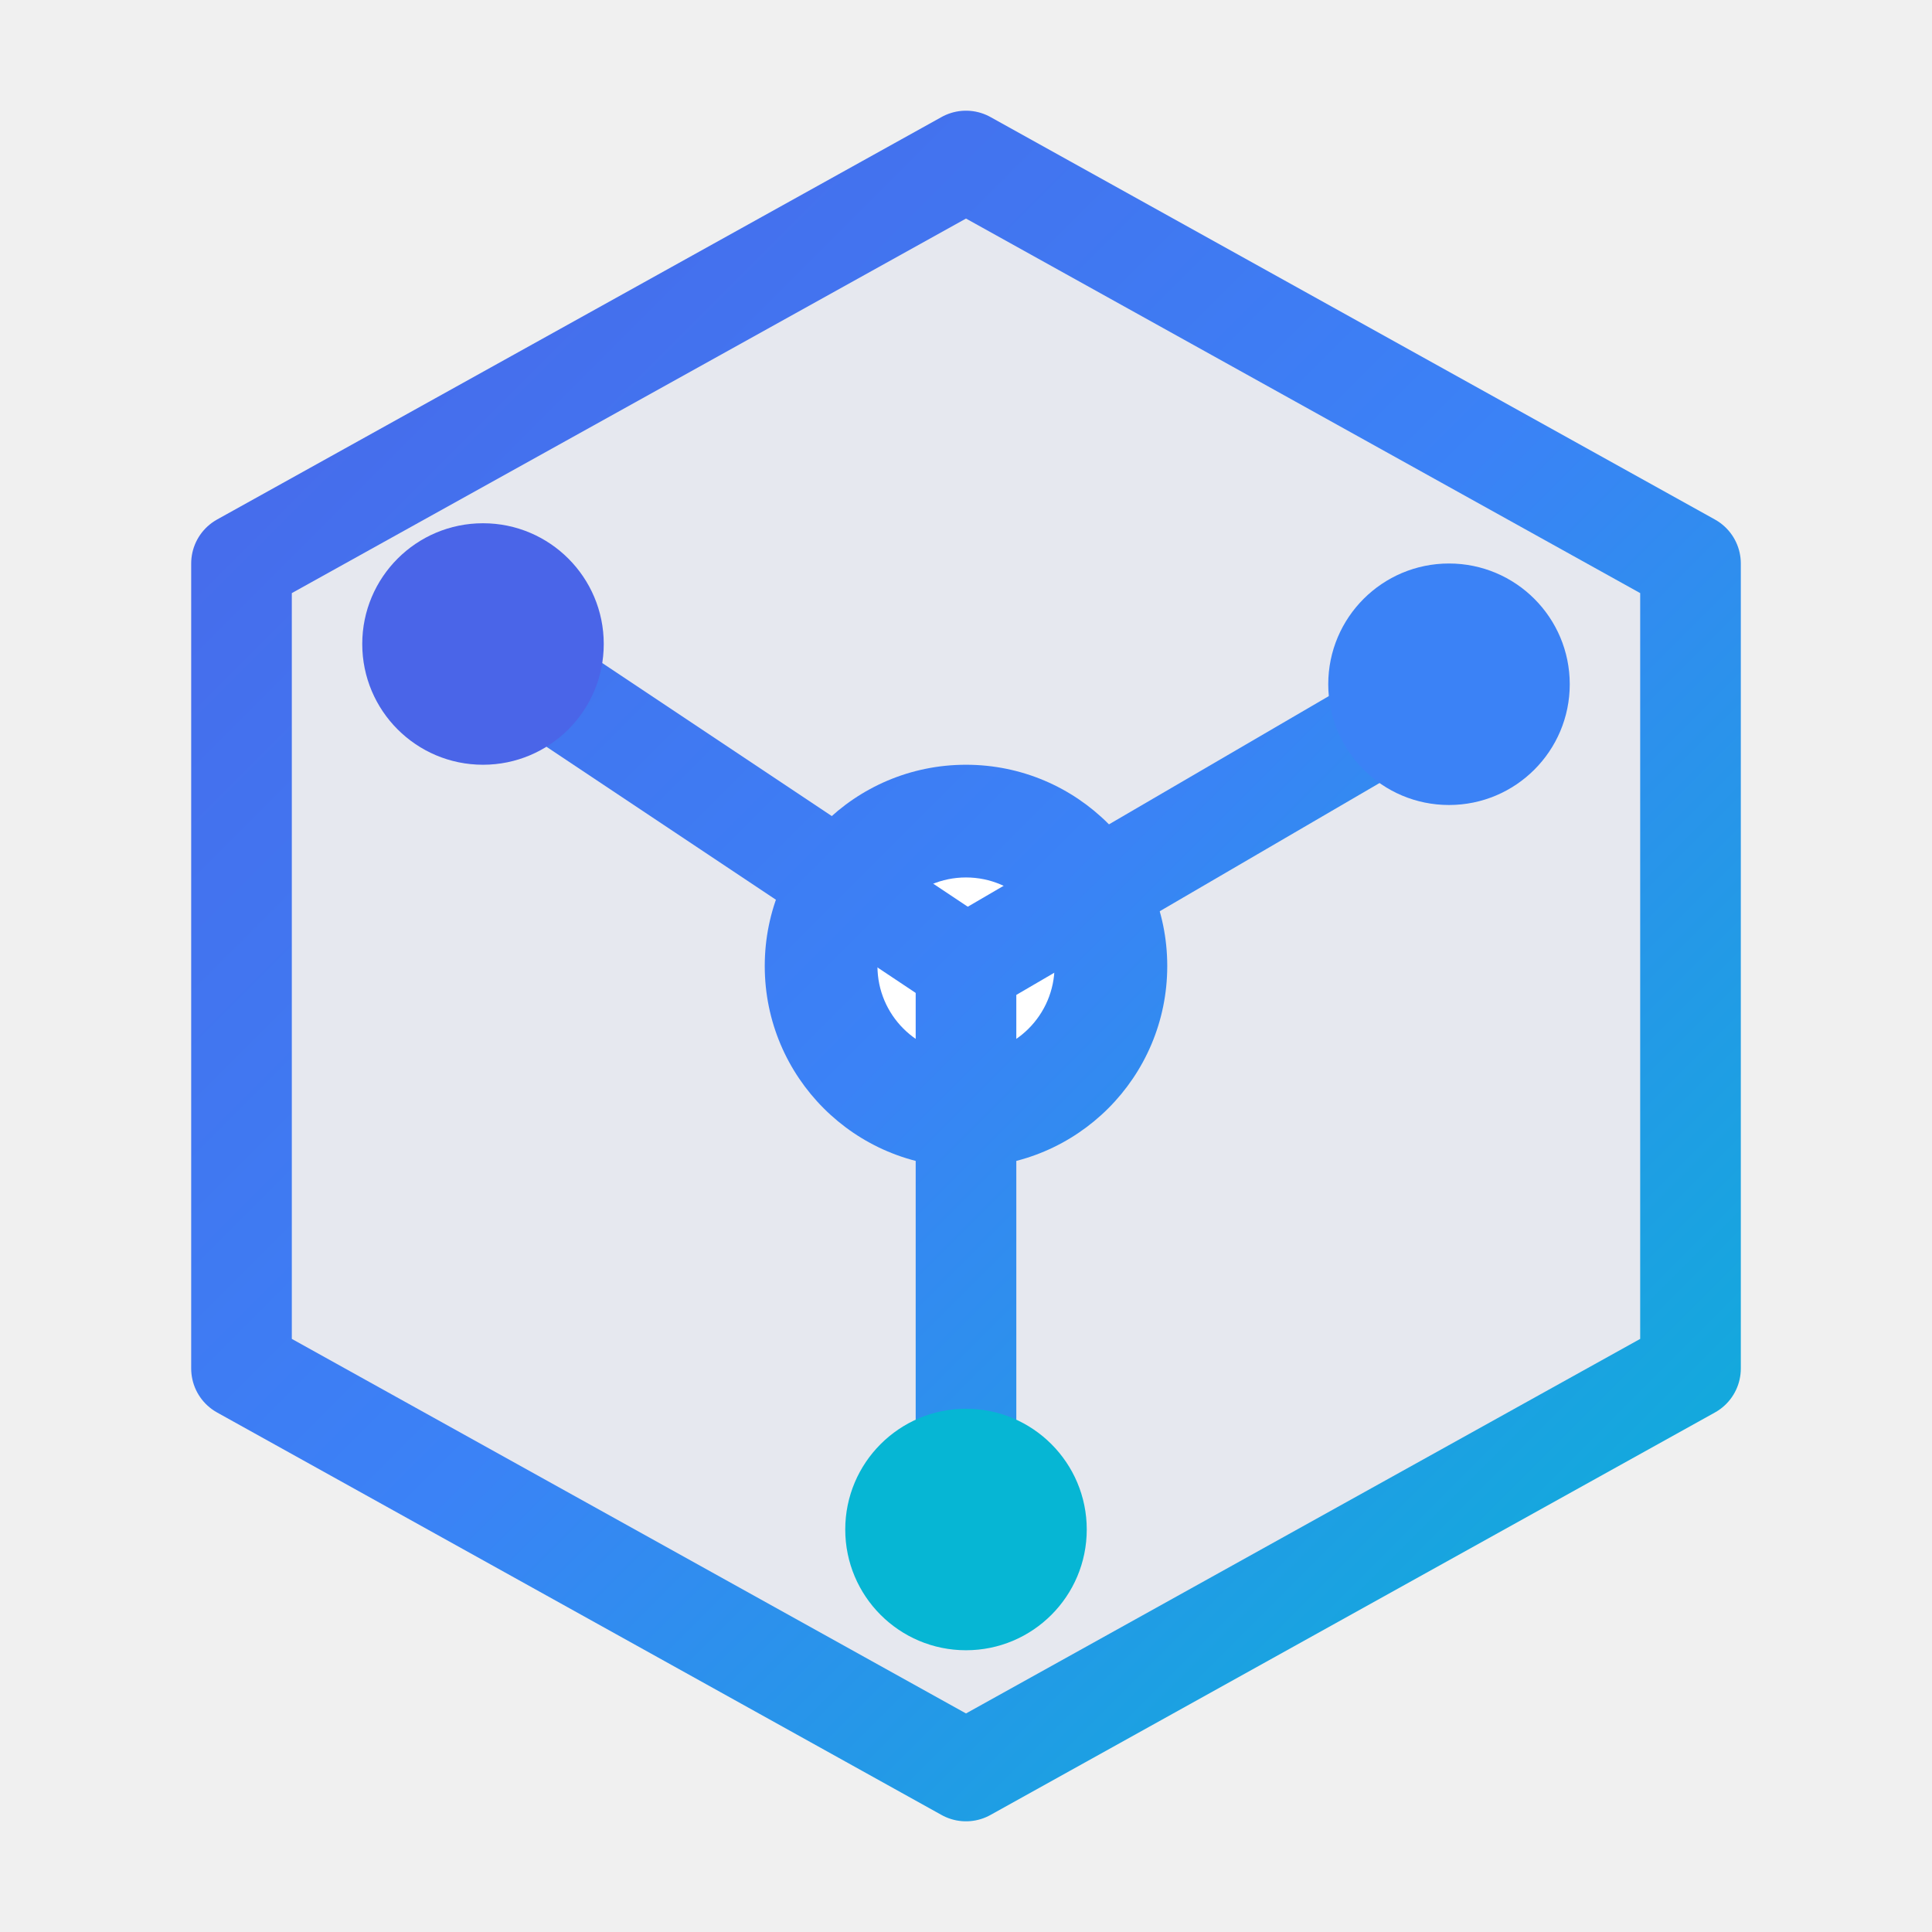
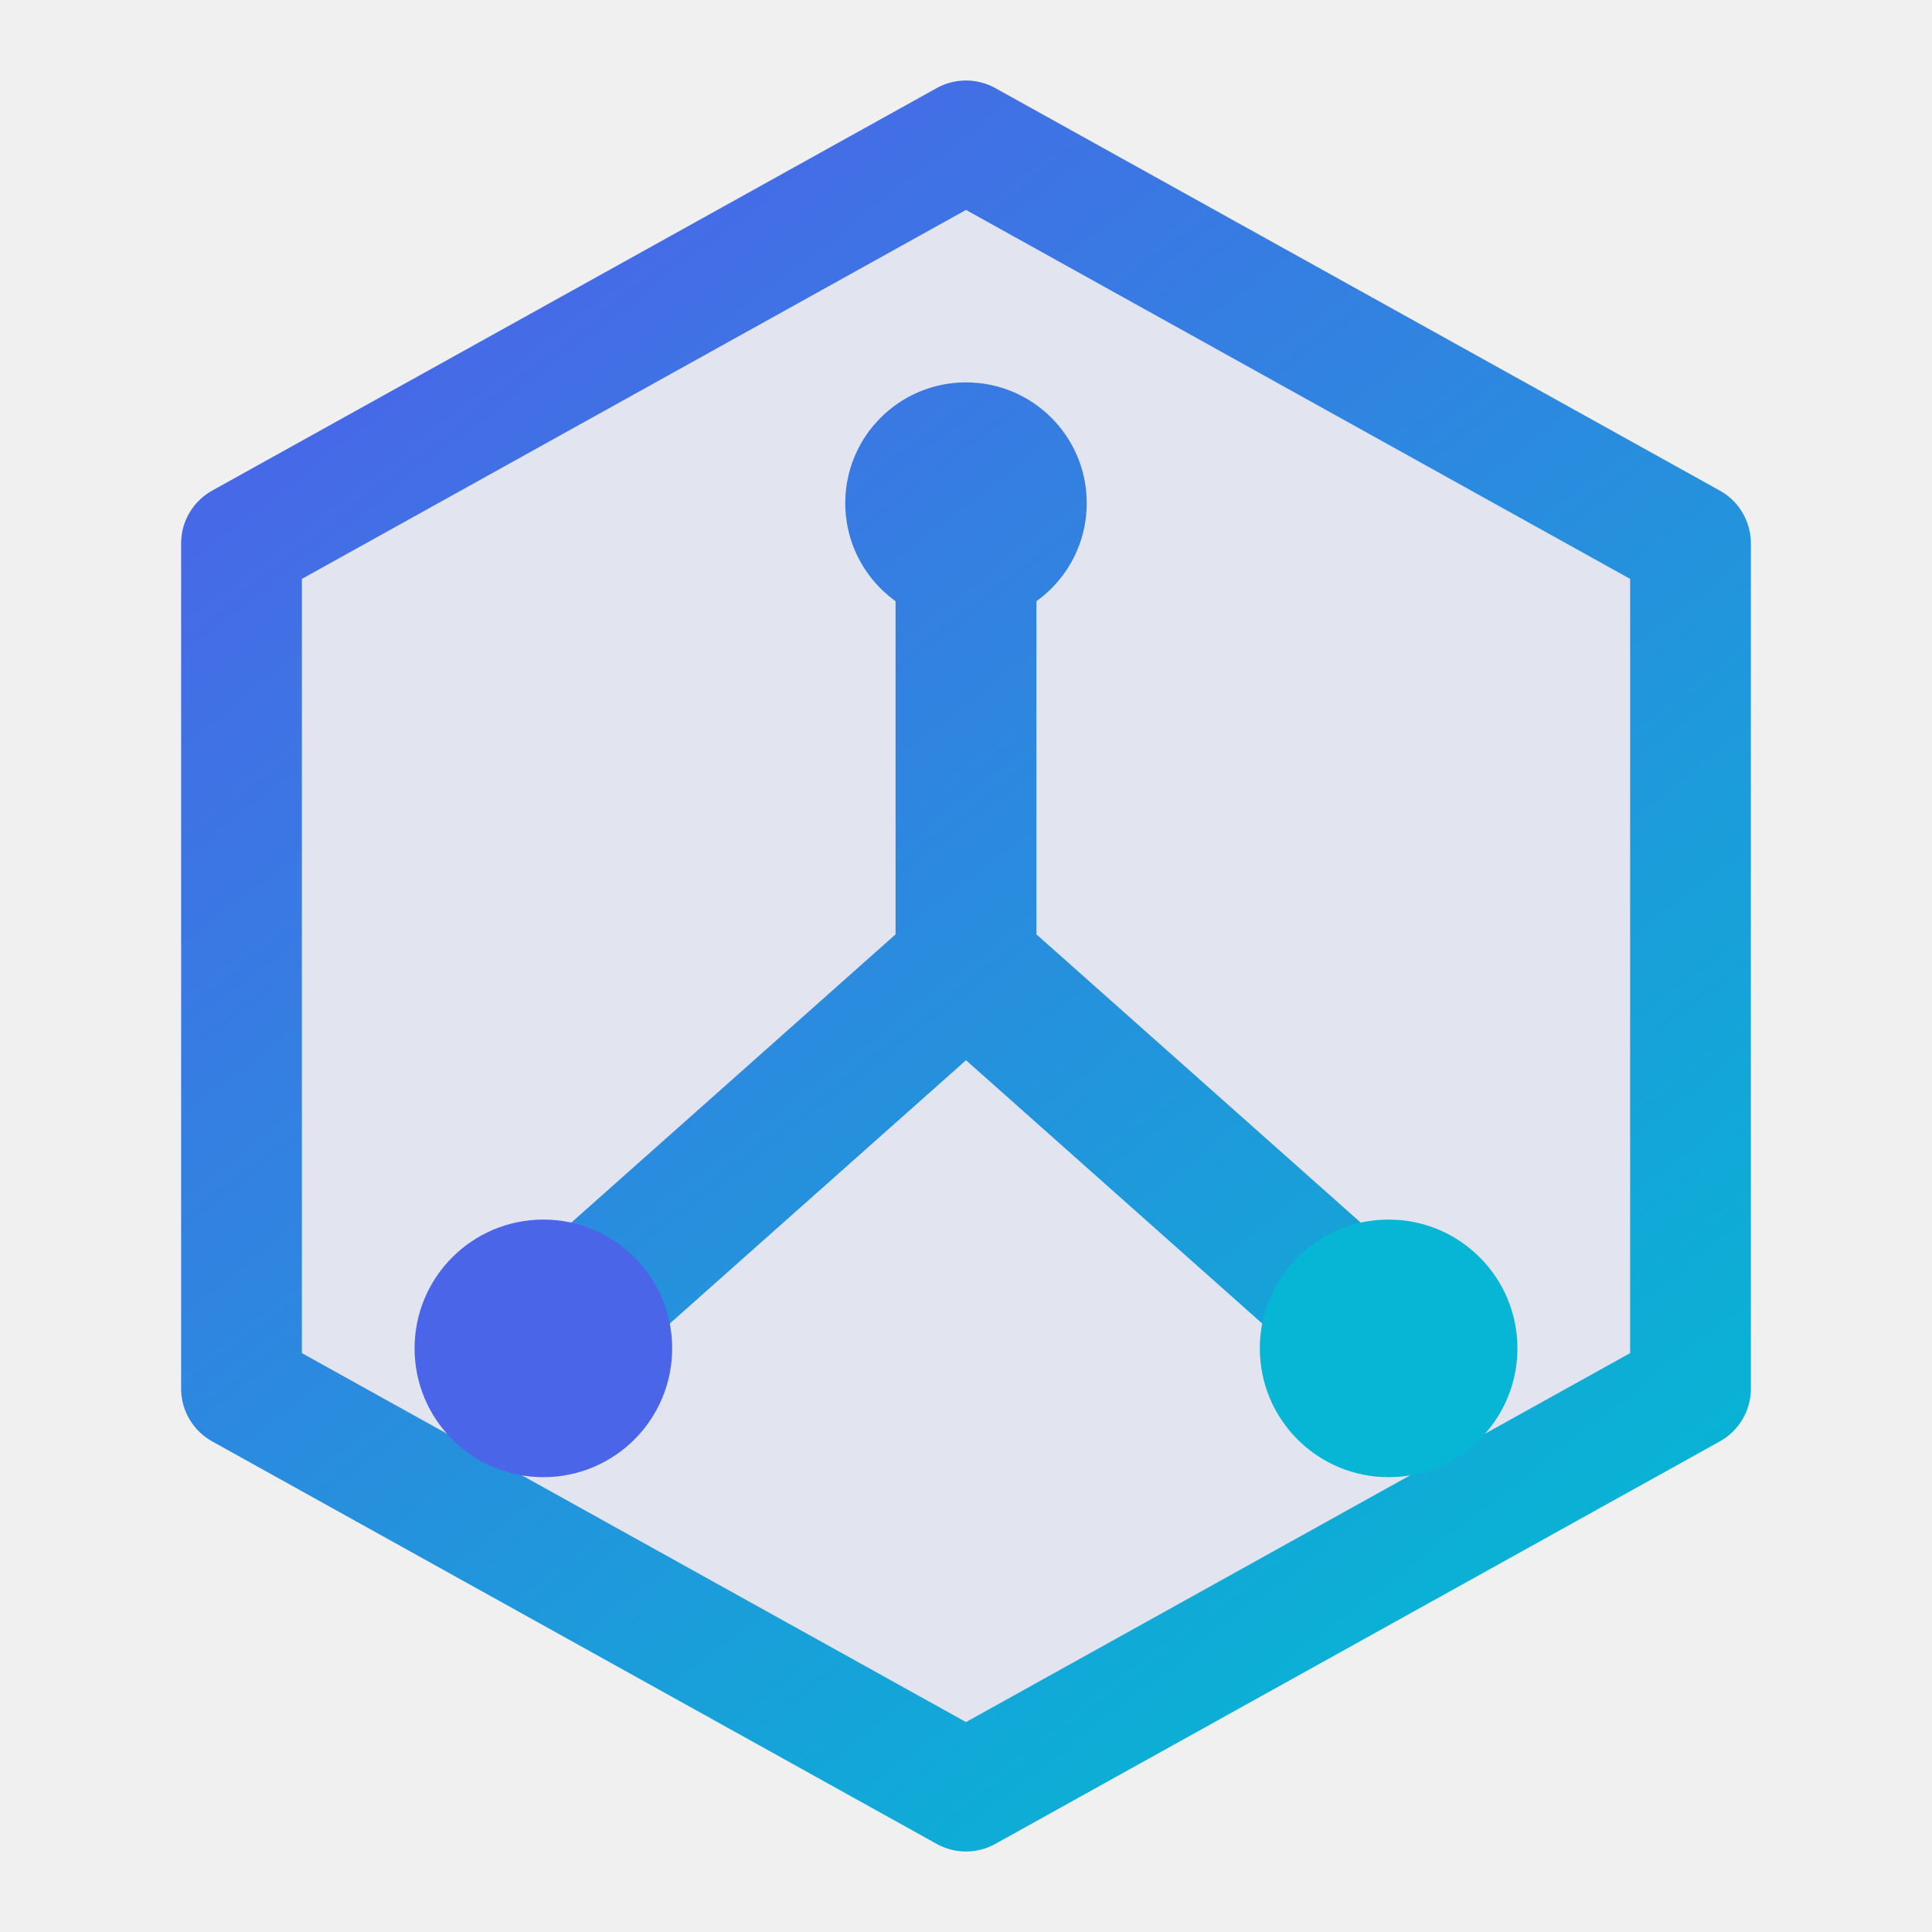
- <svg xmlns="http://www.w3.org/2000/svg" width="36" height="36" viewBox="0 0 48 48" fill="none">
+ <svg xmlns="http://www.w3.org/2000/svg" width="48" height="48" viewBox="0 0 48 48" fill="none">
  <defs>
-     <linearGradient id="nexusGrad" x1="4" y1="4" x2="44" y2="44" gradientUnits="userSpaceOnUse">
+     <linearGradient id="routerAccent" x1="10" y1="6" x2="38" y2="42" gradientUnits="userSpaceOnUse">
      <stop stop-color="#4A65E8" />
-       <stop offset="0.5" stop-color="#3B82F6" />
      <stop offset="1" stop-color="#06B6D4" />
    </linearGradient>
  </defs>
-   <path d="M24 4L42 14V34L24 44L6 34V14L24 4Z" stroke="url(#nexusGrad)" stroke-width="2.5" stroke-linejoin="round" fill="rgba(74,101,232,0.06)" />
-   <circle cx="24" cy="24" r="5" fill="url(#nexusGrad)" />
-   <circle cx="24" cy="24" r="2.2" fill="#FFFFFF" />
-   <path d="M24 24L12 16" stroke="url(#nexusGrad)" stroke-width="2.5" stroke-linecap="round" />
-   <circle cx="12" cy="16" r="3" fill="#4A65E8" />
-   <path d="M24 24L36 17" stroke="url(#nexusGrad)" stroke-width="2.5" stroke-linecap="round" />
-   <circle cx="36" cy="17" r="3" fill="#3B82F6" />
-   <path d="M24 24L24 38" stroke="url(#nexusGrad)" stroke-width="2.5" stroke-linecap="round" />
-   <circle cx="24" cy="38" r="3" fill="#06B6D4" />
+   <path d="M24 3.5L42 13.5V34.5L24 44.5L6 34.5V13.5L24 3.5Z" stroke="url(#routerAccent)" stroke-width="3" stroke-linejoin="round" fill="rgba(74,101,232,0.08)" />
+   <path d="M24 14V24M24 24L15 32M24 24L33 32" stroke="url(#routerAccent)" stroke-width="3.5" stroke-linecap="round" stroke-linejoin="round" />
+   <circle cx="24" cy="12.5" r="3" fill="url(#routerAccent)" />
+   <circle cx="13.5" cy="33.5" r="3.2" fill="#4A65E8" />
+   <circle cx="34.5" cy="33.5" r="3.2" fill="#06B6D4" />
</svg>
